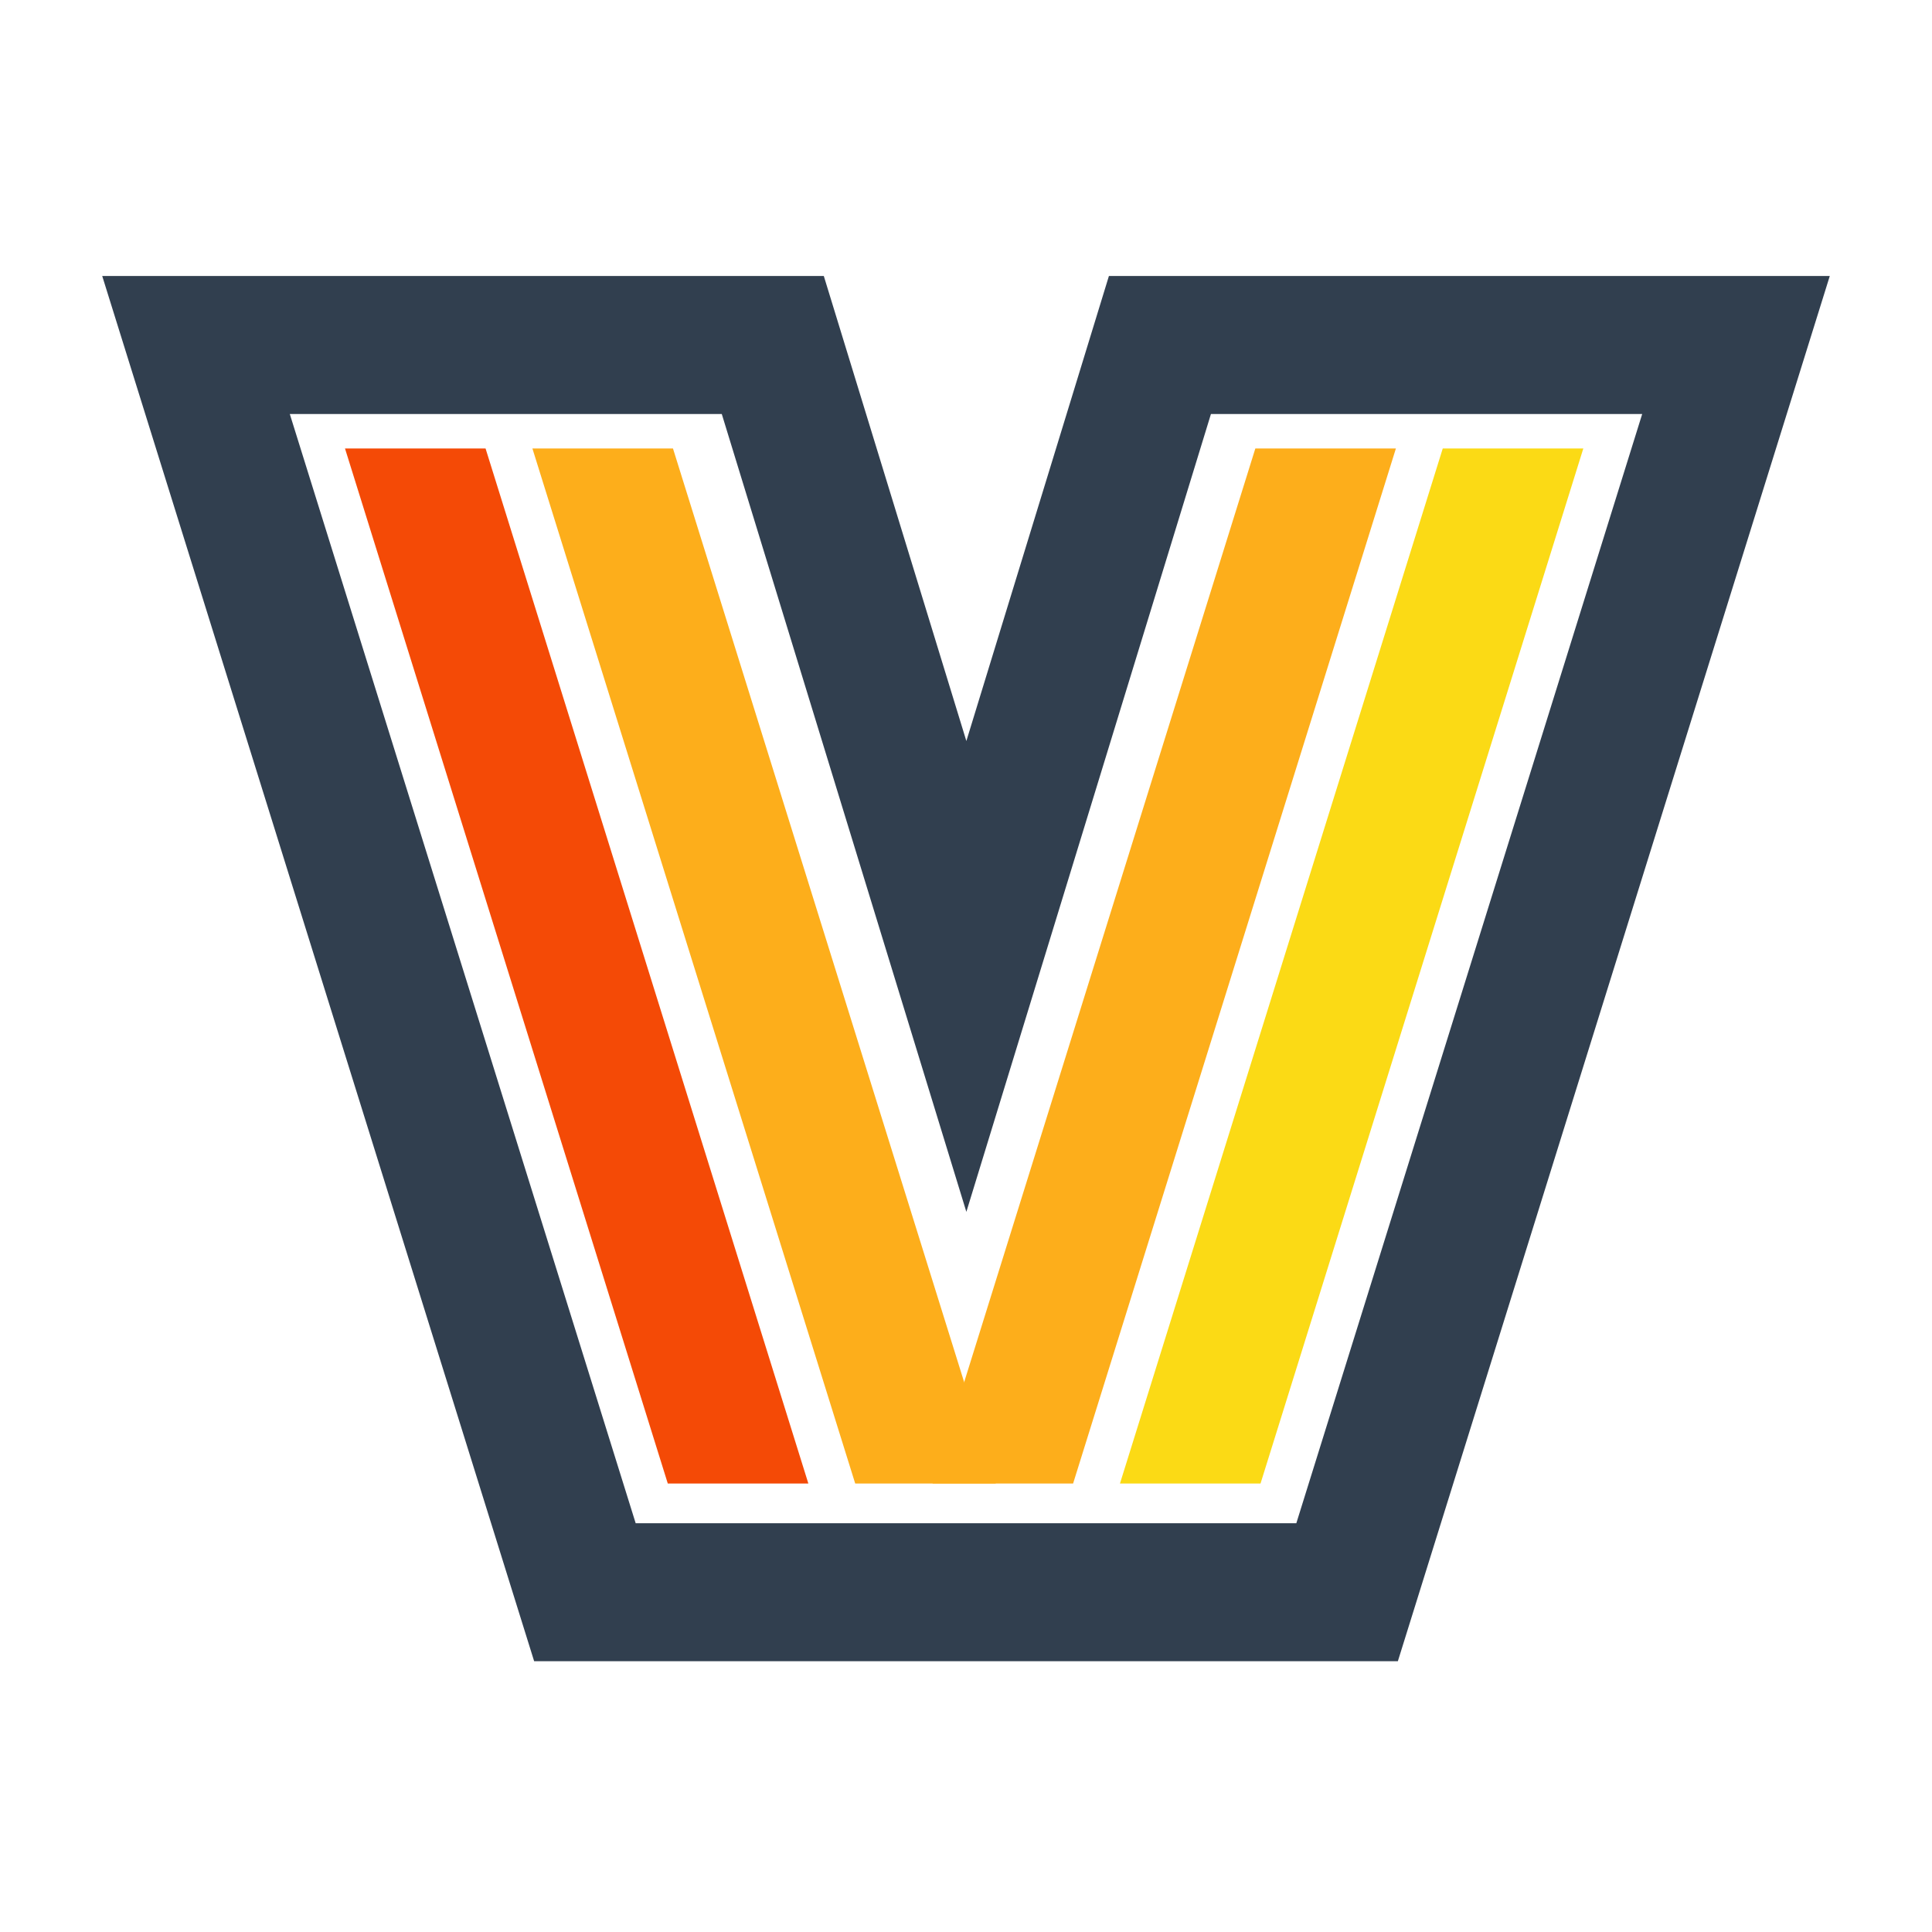
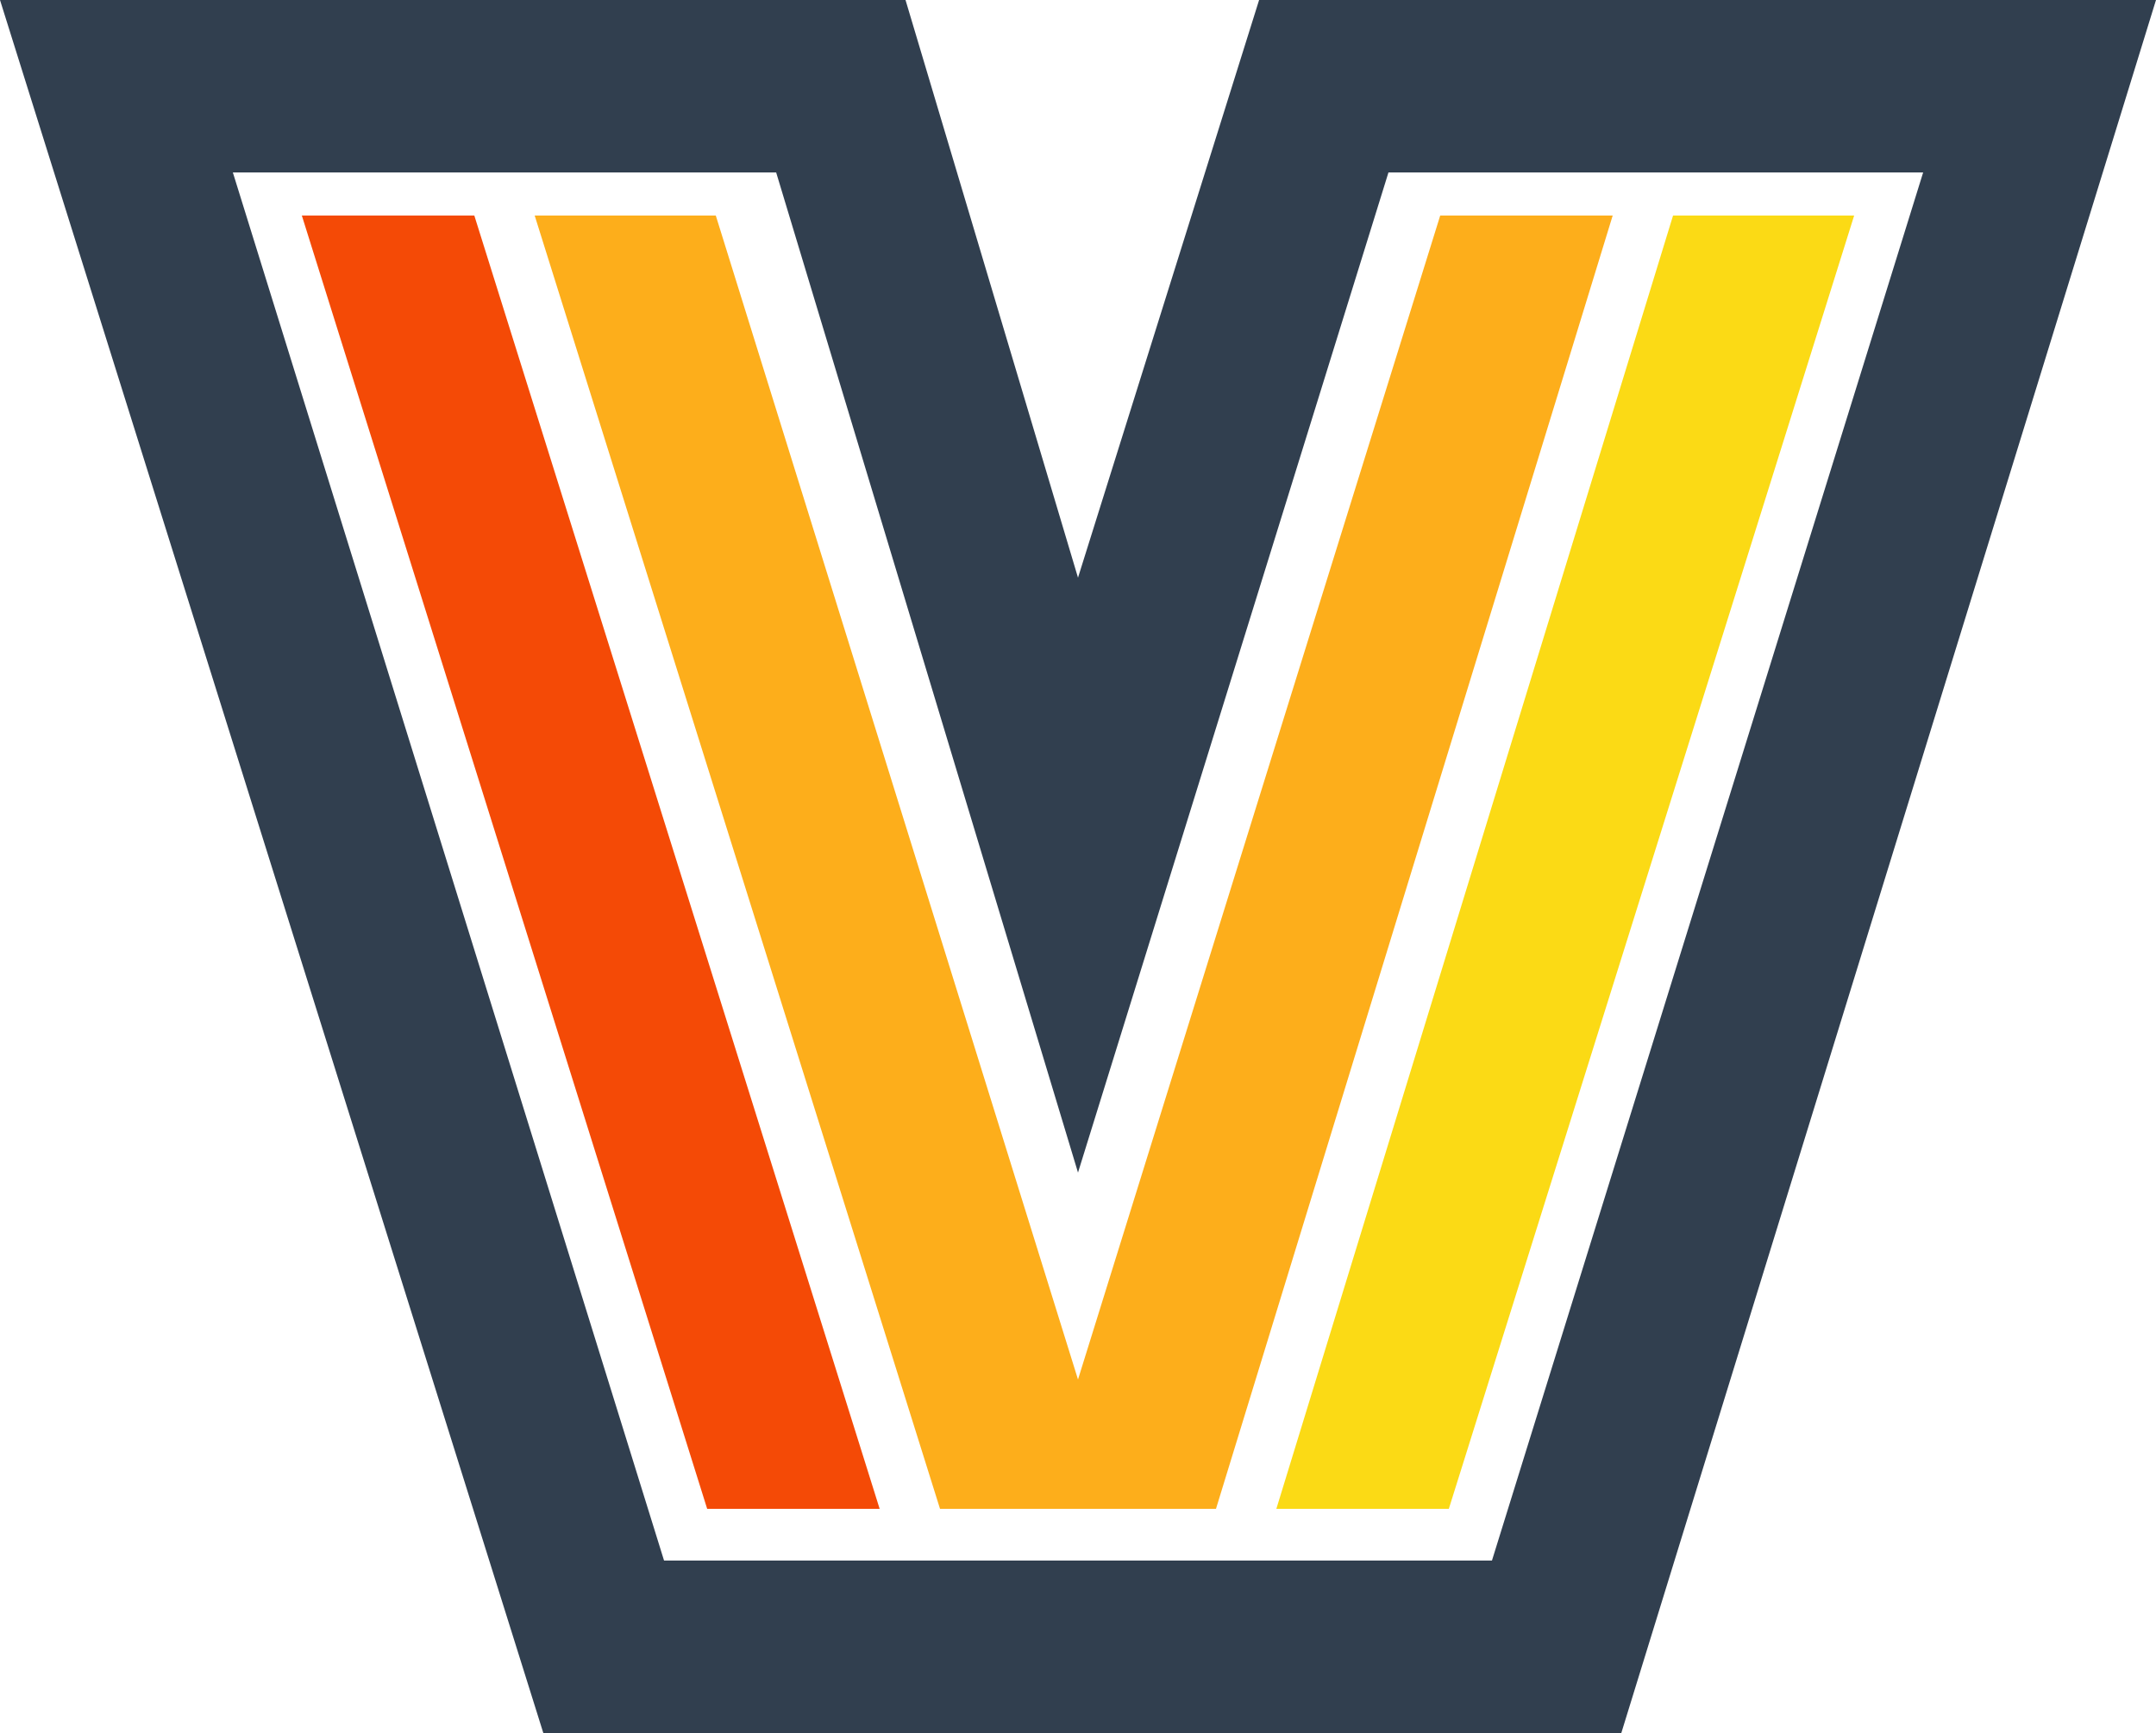
- <svg xmlns="http://www.w3.org/2000/svg" width="280px" height="280px" viewBox="0 0 280 280" version="1.1">
-   <defs />
-   <g id="Page-2" stroke="none" stroke-width="1" fill="none" fill-rule="evenodd">
-     <g id="vulcan-logo-border-2" transform="translate(14, 40)">
-       <path d="M28,20 L78.126,180.756 L173.874,180.756 L224,20 L161.499,20 L126.052,135.63 L90.605,20 L28,20 Z M146.712,7.10542736e-15 L251.186,7.10542736e-15 L188.588,200.756 L63.412,200.756 L0.814,1.0658141e-14 L105.392,0 L126.052,67.393 L146.712,7.10542736e-15 Z" id="Combined-Shape" fill="#313F4F" fill-rule="nonzero" />
-       <g id="vulcan-logo-copy" transform="translate(36, 25)">
-         <polygon id="Rectangle-3" fill="#F44A06" points="0 0 20.372 0 67.152 150 46.78 150" />
-         <polygon id="Rectangle-3-Copy" fill="#FDAE1B" points="27.162 0 47.534 0 94.314 150 73.942 150" />
-         <polygon id="Rectangle-3" fill="#FBDA15" transform="translate(145.8899, 75) scale(-1, 1) translate(-145.8899, -75) " points="112.314 0 132.686 0 179.466 150 159.094 150" />
-         <polygon id="Rectangle-3-Copy" fill="#FDAE1B" transform="translate(118.7275, 75) scale(-1, 1) translate(-118.7275, -75) " points="85.152 0 105.523 0 152.303 150 131.932 150" />
-       </g>
-     </g>
-   </g>
+ <svg xmlns="http://www.w3.org/2000/svg" viewBox="0 0 250 201">
+   <path fill="#313f4f" d="m27 20 50 161h96l50-161h-62l-36 116L90 20ZM146 0h104l-62 201H63L0 0h105l20 67z" />
+   <path fill="#f44a06" d="M35 25h20l47 150H82z" />
+   <path fill="#fdae1b" d="m62 25 47 150h32l46-150h-20l-42 135L83 25H62z" />
+   <path fill="#fbda15" d="M215 25h-21l-46 150h20z" />
</svg>
